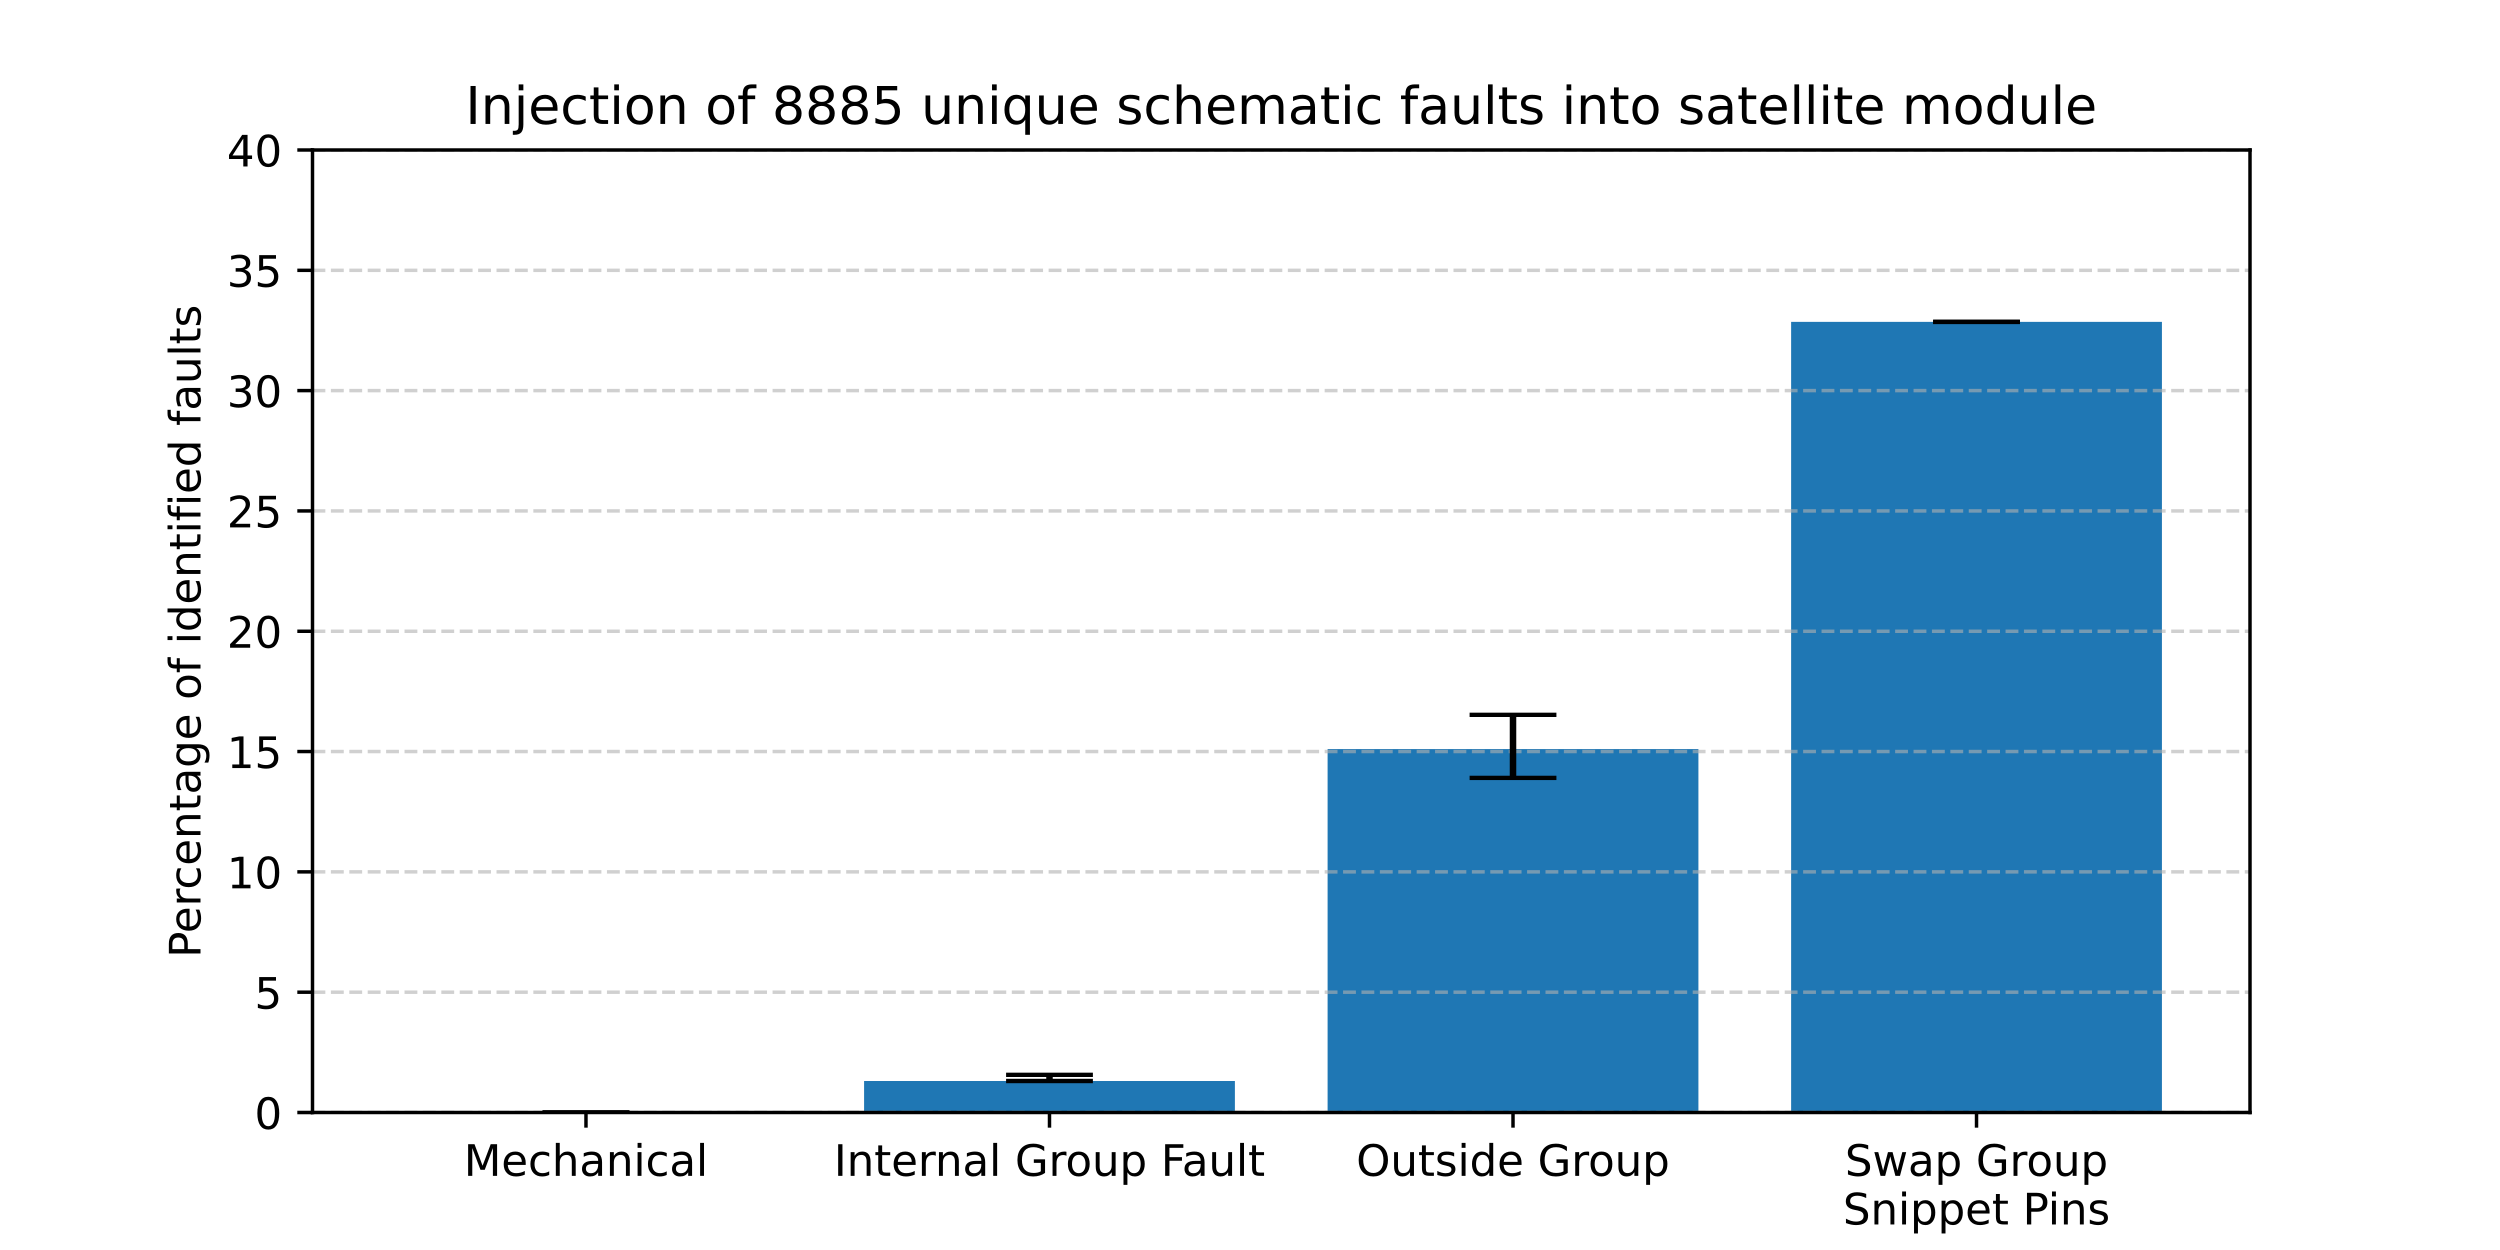
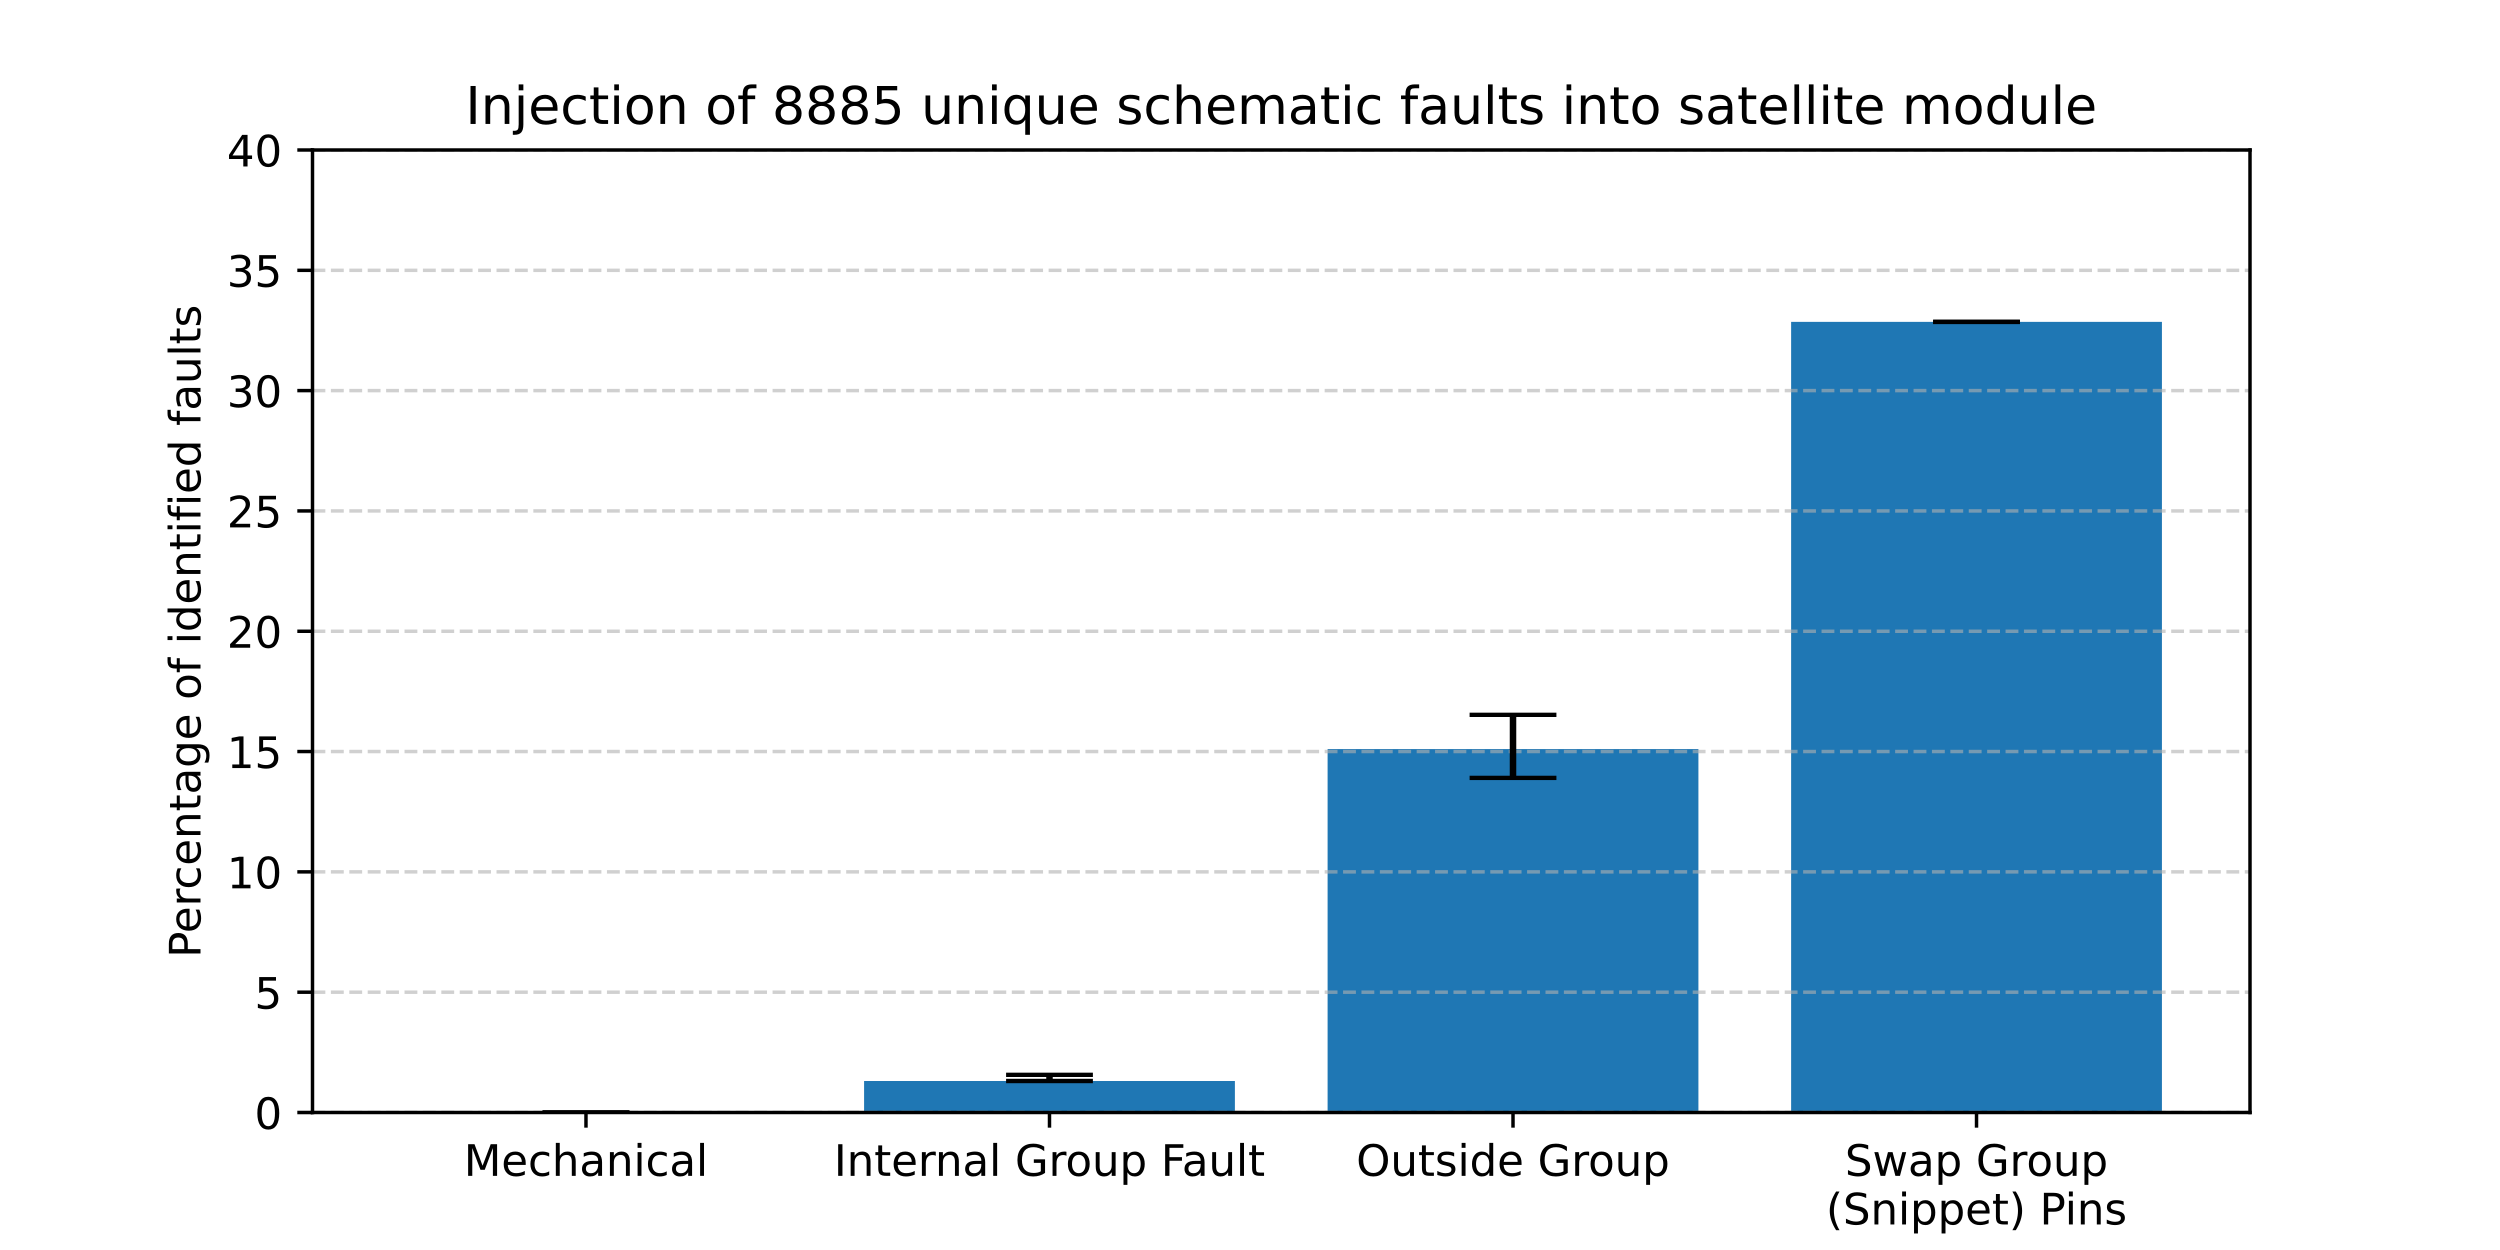
<svg xmlns="http://www.w3.org/2000/svg" xmlns:xlink="http://www.w3.org/1999/xlink" width="576pt" height="288pt" viewBox="0 0 576 288" version="1.1">
  <defs>
    <style type="text/css">*{stroke-linejoin: round; stroke-linecap: butt}</style>
  </defs>
  <g id="figure_1">
    <g id="patch_1">
      <path d="M 0 288  L 576 288  L 576 0  L 0 0  z " style="fill: #ffffff" />
    </g>
    <g id="axes_1">
      <g id="patch_2">
        <path d="M 72 256.32  L 518.4 256.32  L 518.4 34.56  L 72 34.56  z " style="fill: #ffffff" />
      </g>
      <g id="patch_3">
-         <path d="M 92.291 256.32  L 177.726 256.32  L 177.726 256.32  L 92.291 256.32  z " clip-path="url(#p963c04960e)" style="fill: #1f77b4" />
+         <path d="M 92.291 256.32  L 177.726 256.32  L 177.726 256.32  L 92.291 256.32  z " clip-path="url(#pda3f801839)" style="fill: #1f77b4" />
      </g>
      <g id="patch_4">
-         <path d="M 199.085 256.32  L 284.521 256.32  L 284.521 249.062  L 199.085 249.062  z " clip-path="url(#p963c04960e)" style="fill: #1f77b4" />
+         <path d="M 199.085 256.32  L 284.521 256.32  L 284.521 249.062  L 199.085 249.062  z " clip-path="url(#pda3f801839)" style="fill: #1f77b4" />
      </g>
      <g id="patch_5">
-         <path d="M 305.879 256.32  L 391.315 256.32  L 391.315 172.59  L 305.879 172.59  z " clip-path="url(#p963c04960e)" style="fill: #1f77b4" />
+         <path d="M 305.879 256.32  L 391.315 256.32  L 391.315 172.59  L 305.879 172.59  z " clip-path="url(#pda3f801839)" style="fill: #1f77b4" />
      </g>
      <g id="patch_6">
-         <path d="M 412.674 256.32  L 498.109 256.32  L 498.109 74.16  L 412.674 74.16  z " clip-path="url(#p963c04960e)" style="fill: #1f77b4" />
+         <path d="M 412.674 256.32  L 498.109 256.32  L 498.109 74.16  L 412.674 74.16  z " clip-path="url(#pda3f801839)" style="fill: #1f77b4" />
      </g>
      <g id="matplotlib.axis_1">
        <g id="xtick_1">
          <g id="line2d_1">
            <defs>
-               <path id="m13418c2fc3" d="M 0 0  L 0 3.5  " style="stroke: #000000; stroke-width: 0.8" />
+               <path id="mcf30d7f6d3" d="M 0 0  L 0 3.5  " style="stroke: #000000; stroke-width: 0.8" />
            </defs>
            <g>
-               <use xlink:href="#m13418c2fc3" x="135.009" y="256.32" style="stroke: #000000; stroke-width: 0.8" />
+               <use xlink:href="#mcf30d7f6d3" x="135.009" y="256.32" style="stroke: #000000; stroke-width: 0.8" />
            </g>
          </g>
          <g id="text_1">
            <g transform="translate(106.8758 270.9184) scale(0.1 -0.1)">
              <defs>
                <path id="DejaVuSans-4d" d="M 628 4666  L 1569 4666  L 2759 1491  L 3956 4666  L 4897 4666  L 4897 0  L 4281 0  L 4281 4097  L 3078 897  L 2444 897  L 1241 4097  L 1241 0  L 628 0  L 628 4666  z " transform="scale(0.015625)" />
                <path id="DejaVuSans-65" d="M 3597 1894  L 3597 1613  L 953 1613  Q 991 1019 1311 708  Q 1631 397 2203 397  Q 2534 397 2845 478  Q 3156 559 3463 722  L 3463 178  Q 3153 47 2828 -22  Q 2503 -91 2169 -91  Q 1331 -91 842 396  Q 353 884 353 1716  Q 353 2575 817 3079  Q 1281 3584 2069 3584  Q 2775 3584 3186 3129  Q 3597 2675 3597 1894  z M 3022 2063  Q 3016 2534 2758 2815  Q 2500 3097 2075 3097  Q 1594 3097 1305 2825  Q 1016 2553 972 2059  L 3022 2063  z " transform="scale(0.015625)" />
                <path id="DejaVuSans-63" d="M 3122 3366  L 3122 2828  Q 2878 2963 2633 3030  Q 2388 3097 2138 3097  Q 1578 3097 1268 2742  Q 959 2388 959 1747  Q 959 1106 1268 751  Q 1578 397 2138 397  Q 2388 397 2633 464  Q 2878 531 3122 666  L 3122 134  Q 2881 22 2623 -34  Q 2366 -91 2075 -91  Q 1284 -91 818 406  Q 353 903 353 1747  Q 353 2603 823 3093  Q 1294 3584 2113 3584  Q 2378 3584 2631 3529  Q 2884 3475 3122 3366  z " transform="scale(0.015625)" />
                <path id="DejaVuSans-68" d="M 3513 2113  L 3513 0  L 2938 0  L 2938 2094  Q 2938 2591 2744 2837  Q 2550 3084 2163 3084  Q 1697 3084 1428 2787  Q 1159 2491 1159 1978  L 1159 0  L 581 0  L 581 4863  L 1159 4863  L 1159 2956  Q 1366 3272 1645 3428  Q 1925 3584 2291 3584  Q 2894 3584 3203 3211  Q 3513 2838 3513 2113  z " transform="scale(0.015625)" />
                <path id="DejaVuSans-61" d="M 2194 1759  Q 1497 1759 1228 1600  Q 959 1441 959 1056  Q 959 750 1161 570  Q 1363 391 1709 391  Q 2188 391 2477 730  Q 2766 1069 2766 1631  L 2766 1759  L 2194 1759  z M 3341 1997  L 3341 0  L 2766 0  L 2766 531  Q 2569 213 2275 61  Q 1981 -91 1556 -91  Q 1019 -91 701 211  Q 384 513 384 1019  Q 384 1609 779 1909  Q 1175 2209 1959 2209  L 2766 2209  L 2766 2266  Q 2766 2663 2505 2880  Q 2244 3097 1772 3097  Q 1472 3097 1187 3025  Q 903 2953 641 2809  L 641 3341  Q 956 3463 1253 3523  Q 1550 3584 1831 3584  Q 2591 3584 2966 3190  Q 3341 2797 3341 1997  z " transform="scale(0.015625)" />
                <path id="DejaVuSans-6e" d="M 3513 2113  L 3513 0  L 2938 0  L 2938 2094  Q 2938 2591 2744 2837  Q 2550 3084 2163 3084  Q 1697 3084 1428 2787  Q 1159 2491 1159 1978  L 1159 0  L 581 0  L 581 3500  L 1159 3500  L 1159 2956  Q 1366 3272 1645 3428  Q 1925 3584 2291 3584  Q 2894 3584 3203 3211  Q 3513 2838 3513 2113  z " transform="scale(0.015625)" />
                <path id="DejaVuSans-69" d="M 603 3500  L 1178 3500  L 1178 0  L 603 0  L 603 3500  z M 603 4863  L 1178 4863  L 1178 4134  L 603 4134  L 603 4863  z " transform="scale(0.015625)" />
                <path id="DejaVuSans-6c" d="M 603 4863  L 1178 4863  L 1178 0  L 603 0  L 603 4863  z " transform="scale(0.015625)" />
              </defs>
              <use xlink:href="#DejaVuSans-4d" />
              <use xlink:href="#DejaVuSans-65" transform="translate(86.2793 0)" />
              <use xlink:href="#DejaVuSans-63" transform="translate(147.8027 0)" />
              <use xlink:href="#DejaVuSans-68" transform="translate(202.7832 0)" />
              <use xlink:href="#DejaVuSans-61" transform="translate(266.1621 0)" />
              <use xlink:href="#DejaVuSans-6e" transform="translate(327.4414 0)" />
              <use xlink:href="#DejaVuSans-69" transform="translate(390.8203 0)" />
              <use xlink:href="#DejaVuSans-63" transform="translate(418.6035 0)" />
              <use xlink:href="#DejaVuSans-61" transform="translate(473.584 0)" />
              <use xlink:href="#DejaVuSans-6c" transform="translate(534.8633 0)" />
            </g>
          </g>
        </g>
        <g id="xtick_2">
          <g id="line2d_2">
            <g>
-               <use xlink:href="#m13418c2fc3" x="241.803" y="256.32" style="stroke: #000000; stroke-width: 0.8" />
+               <use xlink:href="#mcf30d7f6d3" x="241.803" y="256.32" style="stroke: #000000; stroke-width: 0.8" />
            </g>
          </g>
          <g id="text_2">
            <g transform="translate(192.1333 270.9184) scale(0.1 -0.1)">
              <defs>
                <path id="DejaVuSans-49" d="M 628 4666  L 1259 4666  L 1259 0  L 628 0  L 628 4666  z " transform="scale(0.015625)" />
                <path id="DejaVuSans-74" d="M 1172 4494  L 1172 3500  L 2356 3500  L 2356 3053  L 1172 3053  L 1172 1153  Q 1172 725 1289 603  Q 1406 481 1766 481  L 2356 481  L 2356 0  L 1766 0  Q 1100 0 847 248  Q 594 497 594 1153  L 594 3053  L 172 3053  L 172 3500  L 594 3500  L 594 4494  L 1172 4494  z " transform="scale(0.015625)" />
                <path id="DejaVuSans-72" d="M 2631 2963  Q 2534 3019 2420 3045  Q 2306 3072 2169 3072  Q 1681 3072 1420 2755  Q 1159 2438 1159 1844  L 1159 0  L 581 0  L 581 3500  L 1159 3500  L 1159 2956  Q 1341 3275 1631 3429  Q 1922 3584 2338 3584  Q 2397 3584 2469 3576  Q 2541 3569 2628 3553  L 2631 2963  z " transform="scale(0.015625)" />
                <path id="DejaVuSans-20" transform="scale(0.015625)" />
                <path id="DejaVuSans-47" d="M 3809 666  L 3809 1919  L 2778 1919  L 2778 2438  L 4434 2438  L 4434 434  Q 4069 175 3628 42  Q 3188 -91 2688 -91  Q 1594 -91 976 548  Q 359 1188 359 2328  Q 359 3472 976 4111  Q 1594 4750 2688 4750  Q 3144 4750 3555 4637  Q 3966 4525 4313 4306  L 4313 3634  Q 3963 3931 3569 4081  Q 3175 4231 2741 4231  Q 1884 4231 1454 3753  Q 1025 3275 1025 2328  Q 1025 1384 1454 906  Q 1884 428 2741 428  Q 3075 428 3337 486  Q 3600 544 3809 666  z " transform="scale(0.015625)" />
                <path id="DejaVuSans-6f" d="M 1959 3097  Q 1497 3097 1228 2736  Q 959 2375 959 1747  Q 959 1119 1226 758  Q 1494 397 1959 397  Q 2419 397 2687 759  Q 2956 1122 2956 1747  Q 2956 2369 2687 2733  Q 2419 3097 1959 3097  z M 1959 3584  Q 2709 3584 3137 3096  Q 3566 2609 3566 1747  Q 3566 888 3137 398  Q 2709 -91 1959 -91  Q 1206 -91 779 398  Q 353 888 353 1747  Q 353 2609 779 3096  Q 1206 3584 1959 3584  z " transform="scale(0.015625)" />
                <path id="DejaVuSans-75" d="M 544 1381  L 544 3500  L 1119 3500  L 1119 1403  Q 1119 906 1312 657  Q 1506 409 1894 409  Q 2359 409 2629 706  Q 2900 1003 2900 1516  L 2900 3500  L 3475 3500  L 3475 0  L 2900 0  L 2900 538  Q 2691 219 2414 64  Q 2138 -91 1772 -91  Q 1169 -91 856 284  Q 544 659 544 1381  z M 1991 3584  L 1991 3584  z " transform="scale(0.015625)" />
                <path id="DejaVuSans-70" d="M 1159 525  L 1159 -1331  L 581 -1331  L 581 3500  L 1159 3500  L 1159 2969  Q 1341 3281 1617 3432  Q 1894 3584 2278 3584  Q 2916 3584 3314 3078  Q 3713 2572 3713 1747  Q 3713 922 3314 415  Q 2916 -91 2278 -91  Q 1894 -91 1617 61  Q 1341 213 1159 525  z M 3116 1747  Q 3116 2381 2855 2742  Q 2594 3103 2138 3103  Q 1681 3103 1420 2742  Q 1159 2381 1159 1747  Q 1159 1113 1420 752  Q 1681 391 2138 391  Q 2594 391 2855 752  Q 3116 1113 3116 1747  z " transform="scale(0.015625)" />
                <path id="DejaVuSans-46" d="M 628 4666  L 3309 4666  L 3309 4134  L 1259 4134  L 1259 2759  L 3109 2759  L 3109 2228  L 1259 2228  L 1259 0  L 628 0  L 628 4666  z " transform="scale(0.015625)" />
              </defs>
              <use xlink:href="#DejaVuSans-49" />
              <use xlink:href="#DejaVuSans-6e" transform="translate(29.49219 0)" />
              <use xlink:href="#DejaVuSans-74" transform="translate(92.87109 0)" />
              <use xlink:href="#DejaVuSans-65" transform="translate(132.0801 0)" />
              <use xlink:href="#DejaVuSans-72" transform="translate(193.6035 0)" />
              <use xlink:href="#DejaVuSans-6e" transform="translate(232.9668 0)" />
              <use xlink:href="#DejaVuSans-61" transform="translate(296.3457 0)" />
              <use xlink:href="#DejaVuSans-6c" transform="translate(357.625 0)" />
              <use xlink:href="#DejaVuSans-20" transform="translate(385.4082 0)" />
              <use xlink:href="#DejaVuSans-47" transform="translate(417.1953 0)" />
              <use xlink:href="#DejaVuSans-72" transform="translate(494.6855 0)" />
              <use xlink:href="#DejaVuSans-6f" transform="translate(533.5488 0)" />
              <use xlink:href="#DejaVuSans-75" transform="translate(594.7305 0)" />
              <use xlink:href="#DejaVuSans-70" transform="translate(658.1094 0)" />
              <use xlink:href="#DejaVuSans-20" transform="translate(721.5859 0)" />
              <use xlink:href="#DejaVuSans-46" transform="translate(753.373 0)" />
              <use xlink:href="#DejaVuSans-61" transform="translate(801.7676 0)" />
              <use xlink:href="#DejaVuSans-75" transform="translate(863.0469 0)" />
              <use xlink:href="#DejaVuSans-6c" transform="translate(926.4258 0)" />
              <use xlink:href="#DejaVuSans-74" transform="translate(954.209 0)" />
            </g>
          </g>
        </g>
        <g id="xtick_3">
          <g id="line2d_3">
            <g>
-               <use xlink:href="#m13418c2fc3" x="348.597" y="256.32" style="stroke: #000000; stroke-width: 0.8" />
+               <use xlink:href="#mcf30d7f6d3" x="348.597" y="256.32" style="stroke: #000000; stroke-width: 0.8" />
            </g>
          </g>
          <g id="text_3">
            <g transform="translate(312.4792 270.9184) scale(0.1 -0.1)">
              <defs>
                <path id="DejaVuSans-4f" d="M 2522 4238  Q 1834 4238 1429 3725  Q 1025 3213 1025 2328  Q 1025 1447 1429 934  Q 1834 422 2522 422  Q 3209 422 3611 934  Q 4013 1447 4013 2328  Q 4013 3213 3611 3725  Q 3209 4238 2522 4238  z M 2522 4750  Q 3503 4750 4090 4092  Q 4678 3434 4678 2328  Q 4678 1225 4090 567  Q 3503 -91 2522 -91  Q 1538 -91 948 565  Q 359 1222 359 2328  Q 359 3434 948 4092  Q 1538 4750 2522 4750  z " transform="scale(0.015625)" />
                <path id="DejaVuSans-73" d="M 2834 3397  L 2834 2853  Q 2591 2978 2328 3040  Q 2066 3103 1784 3103  Q 1356 3103 1142 2972  Q 928 2841 928 2578  Q 928 2378 1081 2264  Q 1234 2150 1697 2047  L 1894 2003  Q 2506 1872 2764 1633  Q 3022 1394 3022 966  Q 3022 478 2636 193  Q 2250 -91 1575 -91  Q 1294 -91 989 -36  Q 684 19 347 128  L 347 722  Q 666 556 975 473  Q 1284 391 1588 391  Q 1994 391 2212 530  Q 2431 669 2431 922  Q 2431 1156 2273 1281  Q 2116 1406 1581 1522  L 1381 1569  Q 847 1681 609 1914  Q 372 2147 372 2553  Q 372 3047 722 3315  Q 1072 3584 1716 3584  Q 2034 3584 2315 3537  Q 2597 3491 2834 3397  z " transform="scale(0.015625)" />
                <path id="DejaVuSans-64" d="M 2906 2969  L 2906 4863  L 3481 4863  L 3481 0  L 2906 0  L 2906 525  Q 2725 213 2448 61  Q 2172 -91 1784 -91  Q 1150 -91 751 415  Q 353 922 353 1747  Q 353 2572 751 3078  Q 1150 3584 1784 3584  Q 2172 3584 2448 3432  Q 2725 3281 2906 2969  z M 947 1747  Q 947 1113 1208 752  Q 1469 391 1925 391  Q 2381 391 2643 752  Q 2906 1113 2906 1747  Q 2906 2381 2643 2742  Q 2381 3103 1925 3103  Q 1469 3103 1208 2742  Q 947 2381 947 1747  z " transform="scale(0.015625)" />
              </defs>
              <use xlink:href="#DejaVuSans-4f" />
              <use xlink:href="#DejaVuSans-75" transform="translate(78.71094 0)" />
              <use xlink:href="#DejaVuSans-74" transform="translate(142.0898 0)" />
              <use xlink:href="#DejaVuSans-73" transform="translate(181.2988 0)" />
              <use xlink:href="#DejaVuSans-69" transform="translate(233.3984 0)" />
              <use xlink:href="#DejaVuSans-64" transform="translate(261.1816 0)" />
              <use xlink:href="#DejaVuSans-65" transform="translate(324.6582 0)" />
              <use xlink:href="#DejaVuSans-20" transform="translate(386.1816 0)" />
              <use xlink:href="#DejaVuSans-47" transform="translate(417.9688 0)" />
              <use xlink:href="#DejaVuSans-72" transform="translate(495.459 0)" />
              <use xlink:href="#DejaVuSans-6f" transform="translate(534.3223 0)" />
              <use xlink:href="#DejaVuSans-75" transform="translate(595.5039 0)" />
              <use xlink:href="#DejaVuSans-70" transform="translate(658.8828 0)" />
            </g>
          </g>
        </g>
        <g id="xtick_4">
          <g id="line2d_4">
            <g>
-               <use xlink:href="#m13418c2fc3" x="455.391" y="256.32" style="stroke: #000000; stroke-width: 0.8" />
+               <use xlink:href="#mcf30d7f6d3" x="455.391" y="256.32" style="stroke: #000000; stroke-width: 0.8" />
            </g>
          </g>
          <g id="text_4">
            <g transform="translate(425.0812 270.9184) scale(0.1 -0.1)">
              <defs>
                <path id="DejaVuSans-53" d="M 3425 4513  L 3425 3897  Q 3066 4069 2747 4153  Q 2428 4238 2131 4238  Q 1616 4238 1336 4038  Q 1056 3838 1056 3469  Q 1056 3159 1242 3001  Q 1428 2844 1947 2747  L 2328 2669  Q 3034 2534 3370 2195  Q 3706 1856 3706 1288  Q 3706 609 3251 259  Q 2797 -91 1919 -91  Q 1588 -91 1214 -16  Q 841 59 441 206  L 441 856  Q 825 641 1194 531  Q 1563 422 1919 422  Q 2459 422 2753 634  Q 3047 847 3047 1241  Q 3047 1584 2836 1778  Q 2625 1972 2144 2069  L 1759 2144  Q 1053 2284 737 2584  Q 422 2884 422 3419  Q 422 4038 858 4394  Q 1294 4750 2059 4750  Q 2388 4750 2728 4690  Q 3069 4631 3425 4513  z " transform="scale(0.015625)" />
                <path id="DejaVuSans-77" d="M 269 3500  L 844 3500  L 1563 769  L 2278 3500  L 2956 3500  L 3675 769  L 4391 3500  L 4966 3500  L 4050 0  L 3372 0  L 2619 2869  L 1863 0  L 1184 0  L 269 3500  z " transform="scale(0.015625)" />
              </defs>
              <use xlink:href="#DejaVuSans-53" />
              <use xlink:href="#DejaVuSans-77" transform="translate(63.47656 0)" />
              <use xlink:href="#DejaVuSans-61" transform="translate(145.2637 0)" />
              <use xlink:href="#DejaVuSans-70" transform="translate(206.543 0)" />
              <use xlink:href="#DejaVuSans-20" transform="translate(270.0195 0)" />
              <use xlink:href="#DejaVuSans-47" transform="translate(301.8066 0)" />
              <use xlink:href="#DejaVuSans-72" transform="translate(379.2969 0)" />
              <use xlink:href="#DejaVuSans-6f" transform="translate(418.1602 0)" />
              <use xlink:href="#DejaVuSans-75" transform="translate(479.3418 0)" />
              <use xlink:href="#DejaVuSans-70" transform="translate(542.7207 0)" />
            </g>
-             <g transform="translate(424.6203 282.1162) scale(0.1 -0.1)">
-               <defs>
+             <g transform="translate(420.7187 282.1162) scale(0.1 -0.1)">
+               <defs>
+                 <path id="DejaVuSans-28" d="M 1984 4856  Q 1566 4138 1362 3434  Q 1159 2731 1159 2009  Q 1159 1288 1364 580  Q 1569 -128 1984 -844  L 1484 -844  Q 1016 -109 783 600  Q 550 1309 550 2009  Q 550 2706 781 3412  Q 1013 4119 1484 4856  L 1984 4856  z " transform="scale(0.015625)" />
+                 <path id="DejaVuSans-29" d="M 513 4856  L 1013 4856  Q 1481 4119 1714 3412  Q 1947 2706 1947 2009  Q 1947 1309 1714 600  Q 1481 -109 1013 -844  L 513 -844  Q 928 -128 1133 580  Q 1338 1288 1338 2009  Q 1338 2731 1133 3434  Q 928 4138 513 4856  z " transform="scale(0.015625)" />
                <path id="DejaVuSans-50" d="M 1259 4147  L 1259 2394  L 2053 2394  Q 2494 2394 2734 2622  Q 2975 2850 2975 3272  Q 2975 3691 2734 3919  Q 2494 4147 2053 4147  L 1259 4147  z M 628 4666  L 2053 4666  Q 2838 4666 3239 4311  Q 3641 3956 3641 3272  Q 3641 2581 3239 2228  Q 2838 1875 2053 1875  L 1259 1875  L 1259 0  L 628 0  L 628 4666  z " transform="scale(0.015625)" />
              </defs>
-               <use xlink:href="#DejaVuSans-53" />
-               <use xlink:href="#DejaVuSans-6e" transform="translate(63.47656 0)" />
-               <use xlink:href="#DejaVuSans-69" transform="translate(126.8555 0)" />
-               <use xlink:href="#DejaVuSans-70" transform="translate(154.6387 0)" />
-               <use xlink:href="#DejaVuSans-70" transform="translate(218.1152 0)" />
-               <use xlink:href="#DejaVuSans-65" transform="translate(281.5918 0)" />
-               <use xlink:href="#DejaVuSans-74" transform="translate(343.1152 0)" />
-               <use xlink:href="#DejaVuSans-20" transform="translate(382.3242 0)" />
-               <use xlink:href="#DejaVuSans-50" transform="translate(414.1113 0)" />
-               <use xlink:href="#DejaVuSans-69" transform="translate(472.1641 0)" />
-               <use xlink:href="#DejaVuSans-6e" transform="translate(499.9473 0)" />
-               <use xlink:href="#DejaVuSans-73" transform="translate(563.3262 0)" />
+               <use xlink:href="#DejaVuSans-28" />
+               <use xlink:href="#DejaVuSans-53" transform="translate(39.01367 0)" />
+               <use xlink:href="#DejaVuSans-6e" transform="translate(102.4902 0)" />
+               <use xlink:href="#DejaVuSans-69" transform="translate(165.8691 0)" />
+               <use xlink:href="#DejaVuSans-70" transform="translate(193.6523 0)" />
+               <use xlink:href="#DejaVuSans-70" transform="translate(257.1289 0)" />
+               <use xlink:href="#DejaVuSans-65" transform="translate(320.6055 0)" />
+               <use xlink:href="#DejaVuSans-74" transform="translate(382.1289 0)" />
+               <use xlink:href="#DejaVuSans-29" transform="translate(421.3379 0)" />
+               <use xlink:href="#DejaVuSans-20" transform="translate(460.3516 0)" />
+               <use xlink:href="#DejaVuSans-50" transform="translate(492.1387 0)" />
+               <use xlink:href="#DejaVuSans-69" transform="translate(550.1914 0)" />
+               <use xlink:href="#DejaVuSans-6e" transform="translate(577.9746 0)" />
+               <use xlink:href="#DejaVuSans-73" transform="translate(641.3535 0)" />
            </g>
          </g>
        </g>
      </g>
      <g id="matplotlib.axis_2">
        <g id="ytick_1">
          <g id="line2d_5">
-             <path d="M 72 256.32  L 518.4 256.32  " clip-path="url(#p963c04960e)" style="fill: none; stroke-dasharray: 2.96,1.28; stroke-dashoffset: 0; stroke: #b0b0b0; stroke-opacity: 0.6; stroke-width: 0.8" />
+             <path d="M 72 256.32  L 518.4 256.32  " clip-path="url(#pda3f801839)" style="fill: none; stroke-dasharray: 2.96,1.28; stroke-dashoffset: 0; stroke: #b0b0b0; stroke-opacity: 0.6; stroke-width: 0.8" />
          </g>
          <g id="line2d_6">
            <defs>
-               <path id="mbb1effbe81" d="M 0 0  L -3.5 0  " style="stroke: #000000; stroke-width: 0.8" />
+               <path id="mf900e43511" d="M 0 0  L -3.5 0  " style="stroke: #000000; stroke-width: 0.8" />
            </defs>
            <g>
-               <use xlink:href="#mbb1effbe81" x="72" y="256.32" style="stroke: #000000; stroke-width: 0.8" />
+               <use xlink:href="#mf900e43511" x="72" y="256.32" style="stroke: #000000; stroke-width: 0.8" />
            </g>
          </g>
          <g id="text_5">
            <g transform="translate(58.6375 260.1192) scale(0.1 -0.1)">
              <defs>
                <path id="DejaVuSans-30" d="M 2034 4250  Q 1547 4250 1301 3770  Q 1056 3291 1056 2328  Q 1056 1369 1301 889  Q 1547 409 2034 409  Q 2525 409 2770 889  Q 3016 1369 3016 2328  Q 3016 3291 2770 3770  Q 2525 4250 2034 4250  z M 2034 4750  Q 2819 4750 3233 4129  Q 3647 3509 3647 2328  Q 3647 1150 3233 529  Q 2819 -91 2034 -91  Q 1250 -91 836 529  Q 422 1150 422 2328  Q 422 3509 836 4129  Q 1250 4750 2034 4750  z " transform="scale(0.015625)" />
              </defs>
              <use xlink:href="#DejaVuSans-30" />
            </g>
          </g>
        </g>
        <g id="ytick_2">
          <g id="line2d_7">
-             <path d="M 72 228.6  L 518.4 228.6  " clip-path="url(#p963c04960e)" style="fill: none; stroke-dasharray: 2.96,1.28; stroke-dashoffset: 0; stroke: #b0b0b0; stroke-opacity: 0.6; stroke-width: 0.8" />
+             <path d="M 72 228.6  L 518.4 228.6  " clip-path="url(#pda3f801839)" style="fill: none; stroke-dasharray: 2.96,1.28; stroke-dashoffset: 0; stroke: #b0b0b0; stroke-opacity: 0.6; stroke-width: 0.8" />
          </g>
          <g id="line2d_8">
            <g>
-               <use xlink:href="#mbb1effbe81" x="72" y="228.6" style="stroke: #000000; stroke-width: 0.8" />
+               <use xlink:href="#mf900e43511" x="72" y="228.6" style="stroke: #000000; stroke-width: 0.8" />
            </g>
          </g>
          <g id="text_6">
            <g transform="translate(58.6375 232.3992) scale(0.1 -0.1)">
              <defs>
                <path id="DejaVuSans-35" d="M 691 4666  L 3169 4666  L 3169 4134  L 1269 4134  L 1269 2991  Q 1406 3038 1543 3061  Q 1681 3084 1819 3084  Q 2600 3084 3056 2656  Q 3513 2228 3513 1497  Q 3513 744 3044 326  Q 2575 -91 1722 -91  Q 1428 -91 1123 -41  Q 819 9 494 109  L 494 744  Q 775 591 1075 516  Q 1375 441 1709 441  Q 2250 441 2565 725  Q 2881 1009 2881 1497  Q 2881 1984 2565 2268  Q 2250 2553 1709 2553  Q 1456 2553 1204 2497  Q 953 2441 691 2322  L 691 4666  z " transform="scale(0.015625)" />
              </defs>
              <use xlink:href="#DejaVuSans-35" />
            </g>
          </g>
        </g>
        <g id="ytick_3">
          <g id="line2d_9">
-             <path d="M 72 200.88  L 518.4 200.88  " clip-path="url(#p963c04960e)" style="fill: none; stroke-dasharray: 2.96,1.28; stroke-dashoffset: 0; stroke: #b0b0b0; stroke-opacity: 0.6; stroke-width: 0.8" />
+             <path d="M 72 200.88  L 518.4 200.88  " clip-path="url(#pda3f801839)" style="fill: none; stroke-dasharray: 2.96,1.28; stroke-dashoffset: 0; stroke: #b0b0b0; stroke-opacity: 0.6; stroke-width: 0.8" />
          </g>
          <g id="line2d_10">
            <g>
-               <use xlink:href="#mbb1effbe81" x="72" y="200.88" style="stroke: #000000; stroke-width: 0.8" />
+               <use xlink:href="#mf900e43511" x="72" y="200.88" style="stroke: #000000; stroke-width: 0.8" />
            </g>
          </g>
          <g id="text_7">
            <g transform="translate(52.275 204.6792) scale(0.1 -0.1)">
              <defs>
                <path id="DejaVuSans-31" d="M 794 531  L 1825 531  L 1825 4091  L 703 3866  L 703 4441  L 1819 4666  L 2450 4666  L 2450 531  L 3481 531  L 3481 0  L 794 0  L 794 531  z " transform="scale(0.015625)" />
              </defs>
              <use xlink:href="#DejaVuSans-31" />
              <use xlink:href="#DejaVuSans-30" transform="translate(63.62305 0)" />
            </g>
          </g>
        </g>
        <g id="ytick_4">
          <g id="line2d_11">
-             <path d="M 72 173.16  L 518.4 173.16  " clip-path="url(#p963c04960e)" style="fill: none; stroke-dasharray: 2.96,1.28; stroke-dashoffset: 0; stroke: #b0b0b0; stroke-opacity: 0.6; stroke-width: 0.8" />
+             <path d="M 72 173.16  L 518.4 173.16  " clip-path="url(#pda3f801839)" style="fill: none; stroke-dasharray: 2.96,1.28; stroke-dashoffset: 0; stroke: #b0b0b0; stroke-opacity: 0.6; stroke-width: 0.8" />
          </g>
          <g id="line2d_12">
            <g>
-               <use xlink:href="#mbb1effbe81" x="72" y="173.16" style="stroke: #000000; stroke-width: 0.8" />
+               <use xlink:href="#mf900e43511" x="72" y="173.16" style="stroke: #000000; stroke-width: 0.8" />
            </g>
          </g>
          <g id="text_8">
            <g transform="translate(52.275 176.9592) scale(0.1 -0.1)">
              <use xlink:href="#DejaVuSans-31" />
              <use xlink:href="#DejaVuSans-35" transform="translate(63.62305 0)" />
            </g>
          </g>
        </g>
        <g id="ytick_5">
          <g id="line2d_13">
-             <path d="M 72 145.44  L 518.4 145.44  " clip-path="url(#p963c04960e)" style="fill: none; stroke-dasharray: 2.96,1.28; stroke-dashoffset: 0; stroke: #b0b0b0; stroke-opacity: 0.6; stroke-width: 0.8" />
+             <path d="M 72 145.44  L 518.4 145.44  " clip-path="url(#pda3f801839)" style="fill: none; stroke-dasharray: 2.96,1.28; stroke-dashoffset: 0; stroke: #b0b0b0; stroke-opacity: 0.6; stroke-width: 0.8" />
          </g>
          <g id="line2d_14">
            <g>
-               <use xlink:href="#mbb1effbe81" x="72" y="145.44" style="stroke: #000000; stroke-width: 0.8" />
+               <use xlink:href="#mf900e43511" x="72" y="145.44" style="stroke: #000000; stroke-width: 0.8" />
            </g>
          </g>
          <g id="text_9">
            <g transform="translate(52.275 149.2392) scale(0.1 -0.1)">
              <defs>
                <path id="DejaVuSans-32" d="M 1228 531  L 3431 531  L 3431 0  L 469 0  L 469 531  Q 828 903 1448 1529  Q 2069 2156 2228 2338  Q 2531 2678 2651 2914  Q 2772 3150 2772 3378  Q 2772 3750 2511 3984  Q 2250 4219 1831 4219  Q 1534 4219 1204 4116  Q 875 4013 500 3803  L 500 4441  Q 881 4594 1212 4672  Q 1544 4750 1819 4750  Q 2544 4750 2975 4387  Q 3406 4025 3406 3419  Q 3406 3131 3298 2873  Q 3191 2616 2906 2266  Q 2828 2175 2409 1742  Q 1991 1309 1228 531  z " transform="scale(0.015625)" />
              </defs>
              <use xlink:href="#DejaVuSans-32" />
              <use xlink:href="#DejaVuSans-30" transform="translate(63.62305 0)" />
            </g>
          </g>
        </g>
        <g id="ytick_6">
          <g id="line2d_15">
-             <path d="M 72 117.72  L 518.4 117.72  " clip-path="url(#p963c04960e)" style="fill: none; stroke-dasharray: 2.96,1.28; stroke-dashoffset: 0; stroke: #b0b0b0; stroke-opacity: 0.6; stroke-width: 0.8" />
+             <path d="M 72 117.72  L 518.4 117.72  " clip-path="url(#pda3f801839)" style="fill: none; stroke-dasharray: 2.96,1.28; stroke-dashoffset: 0; stroke: #b0b0b0; stroke-opacity: 0.6; stroke-width: 0.8" />
          </g>
          <g id="line2d_16">
            <g>
-               <use xlink:href="#mbb1effbe81" x="72" y="117.72" style="stroke: #000000; stroke-width: 0.8" />
+               <use xlink:href="#mf900e43511" x="72" y="117.72" style="stroke: #000000; stroke-width: 0.8" />
            </g>
          </g>
          <g id="text_10">
            <g transform="translate(52.275 121.5192) scale(0.1 -0.1)">
              <use xlink:href="#DejaVuSans-32" />
              <use xlink:href="#DejaVuSans-35" transform="translate(63.62305 0)" />
            </g>
          </g>
        </g>
        <g id="ytick_7">
          <g id="line2d_17">
-             <path d="M 72 90  L 518.4 90  " clip-path="url(#p963c04960e)" style="fill: none; stroke-dasharray: 2.96,1.28; stroke-dashoffset: 0; stroke: #b0b0b0; stroke-opacity: 0.6; stroke-width: 0.8" />
+             <path d="M 72 90  L 518.4 90  " clip-path="url(#pda3f801839)" style="fill: none; stroke-dasharray: 2.96,1.28; stroke-dashoffset: 0; stroke: #b0b0b0; stroke-opacity: 0.6; stroke-width: 0.8" />
          </g>
          <g id="line2d_18">
            <g>
-               <use xlink:href="#mbb1effbe81" x="72" y="90" style="stroke: #000000; stroke-width: 0.8" />
+               <use xlink:href="#mf900e43511" x="72" y="90" style="stroke: #000000; stroke-width: 0.8" />
            </g>
          </g>
          <g id="text_11">
            <g transform="translate(52.275 93.79922) scale(0.1 -0.1)">
              <defs>
                <path id="DejaVuSans-33" d="M 2597 2516  Q 3050 2419 3304 2112  Q 3559 1806 3559 1356  Q 3559 666 3084 287  Q 2609 -91 1734 -91  Q 1441 -91 1130 -33  Q 819 25 488 141  L 488 750  Q 750 597 1062 519  Q 1375 441 1716 441  Q 2309 441 2620 675  Q 2931 909 2931 1356  Q 2931 1769 2642 2001  Q 2353 2234 1838 2234  L 1294 2234  L 1294 2753  L 1863 2753  Q 2328 2753 2575 2939  Q 2822 3125 2822 3475  Q 2822 3834 2567 4026  Q 2313 4219 1838 4219  Q 1578 4219 1281 4162  Q 984 4106 628 3988  L 628 4550  Q 988 4650 1302 4700  Q 1616 4750 1894 4750  Q 2613 4750 3031 4423  Q 3450 4097 3450 3541  Q 3450 3153 3228 2886  Q 3006 2619 2597 2516  z " transform="scale(0.015625)" />
              </defs>
              <use xlink:href="#DejaVuSans-33" />
              <use xlink:href="#DejaVuSans-30" transform="translate(63.62305 0)" />
            </g>
          </g>
        </g>
        <g id="ytick_8">
          <g id="line2d_19">
-             <path d="M 72 62.28  L 518.4 62.28  " clip-path="url(#p963c04960e)" style="fill: none; stroke-dasharray: 2.96,1.28; stroke-dashoffset: 0; stroke: #b0b0b0; stroke-opacity: 0.6; stroke-width: 0.8" />
+             <path d="M 72 62.28  L 518.4 62.28  " clip-path="url(#pda3f801839)" style="fill: none; stroke-dasharray: 2.96,1.28; stroke-dashoffset: 0; stroke: #b0b0b0; stroke-opacity: 0.6; stroke-width: 0.8" />
          </g>
          <g id="line2d_20">
            <g>
-               <use xlink:href="#mbb1effbe81" x="72" y="62.28" style="stroke: #000000; stroke-width: 0.8" />
+               <use xlink:href="#mf900e43511" x="72" y="62.28" style="stroke: #000000; stroke-width: 0.8" />
            </g>
          </g>
          <g id="text_12">
            <g transform="translate(52.275 66.07922) scale(0.1 -0.1)">
              <use xlink:href="#DejaVuSans-33" />
              <use xlink:href="#DejaVuSans-35" transform="translate(63.62305 0)" />
            </g>
          </g>
        </g>
        <g id="ytick_9">
          <g id="line2d_21">
-             <path d="M 72 34.56  L 518.4 34.56  " clip-path="url(#p963c04960e)" style="fill: none; stroke-dasharray: 2.96,1.28; stroke-dashoffset: 0; stroke: #b0b0b0; stroke-opacity: 0.6; stroke-width: 0.8" />
+             <path d="M 72 34.56  L 518.4 34.56  " clip-path="url(#pda3f801839)" style="fill: none; stroke-dasharray: 2.96,1.28; stroke-dashoffset: 0; stroke: #b0b0b0; stroke-opacity: 0.6; stroke-width: 0.8" />
          </g>
          <g id="line2d_22">
            <g>
-               <use xlink:href="#mbb1effbe81" x="72" y="34.56" style="stroke: #000000; stroke-width: 0.8" />
+               <use xlink:href="#mf900e43511" x="72" y="34.56" style="stroke: #000000; stroke-width: 0.8" />
            </g>
          </g>
          <g id="text_13">
            <g transform="translate(52.275 38.35922) scale(0.1 -0.1)">
              <defs>
                <path id="DejaVuSans-34" d="M 2419 4116  L 825 1625  L 2419 1625  L 2419 4116  z M 2253 4666  L 3047 4666  L 3047 1625  L 3713 1625  L 3713 1100  L 3047 1100  L 3047 0  L 2419 0  L 2419 1100  L 313 1100  L 313 1709  L 2253 4666  z " transform="scale(0.015625)" />
              </defs>
              <use xlink:href="#DejaVuSans-34" />
              <use xlink:href="#DejaVuSans-30" transform="translate(63.62305 0)" />
            </g>
          </g>
        </g>
        <g id="text_14">
          <g transform="translate(46.19531 220.6541) rotate(-90) scale(0.1 -0.1)">
            <defs>
              <path id="DejaVuSans-67" d="M 2906 1791  Q 2906 2416 2648 2759  Q 2391 3103 1925 3103  Q 1463 3103 1205 2759  Q 947 2416 947 1791  Q 947 1169 1205 825  Q 1463 481 1925 481  Q 2391 481 2648 825  Q 2906 1169 2906 1791  z M 3481 434  Q 3481 -459 3084 -895  Q 2688 -1331 1869 -1331  Q 1566 -1331 1297 -1286  Q 1028 -1241 775 -1147  L 775 -588  Q 1028 -725 1275 -790  Q 1522 -856 1778 -856  Q 2344 -856 2625 -561  Q 2906 -266 2906 331  L 2906 616  Q 2728 306 2450 153  Q 2172 0 1784 0  Q 1141 0 747 490  Q 353 981 353 1791  Q 353 2603 747 3093  Q 1141 3584 1784 3584  Q 2172 3584 2450 3431  Q 2728 3278 2906 2969  L 2906 3500  L 3481 3500  L 3481 434  z " transform="scale(0.015625)" />
              <path id="DejaVuSans-66" d="M 2375 4863  L 2375 4384  L 1825 4384  Q 1516 4384 1395 4259  Q 1275 4134 1275 3809  L 1275 3500  L 2222 3500  L 2222 3053  L 1275 3053  L 1275 0  L 697 0  L 697 3053  L 147 3053  L 147 3500  L 697 3500  L 697 3744  Q 697 4328 969 4595  Q 1241 4863 1831 4863  L 2375 4863  z " transform="scale(0.015625)" />
            </defs>
            <use xlink:href="#DejaVuSans-50" />
            <use xlink:href="#DejaVuSans-65" transform="translate(56.67773 0)" />
            <use xlink:href="#DejaVuSans-72" transform="translate(118.2012 0)" />
            <use xlink:href="#DejaVuSans-63" transform="translate(157.0645 0)" />
            <use xlink:href="#DejaVuSans-65" transform="translate(212.0449 0)" />
            <use xlink:href="#DejaVuSans-6e" transform="translate(273.5684 0)" />
            <use xlink:href="#DejaVuSans-74" transform="translate(336.9473 0)" />
            <use xlink:href="#DejaVuSans-61" transform="translate(376.1562 0)" />
            <use xlink:href="#DejaVuSans-67" transform="translate(437.4355 0)" />
            <use xlink:href="#DejaVuSans-65" transform="translate(500.9121 0)" />
            <use xlink:href="#DejaVuSans-20" transform="translate(562.4355 0)" />
            <use xlink:href="#DejaVuSans-6f" transform="translate(594.2227 0)" />
            <use xlink:href="#DejaVuSans-66" transform="translate(655.4043 0)" />
            <use xlink:href="#DejaVuSans-20" transform="translate(690.6094 0)" />
            <use xlink:href="#DejaVuSans-69" transform="translate(722.3965 0)" />
            <use xlink:href="#DejaVuSans-64" transform="translate(750.1797 0)" />
            <use xlink:href="#DejaVuSans-65" transform="translate(813.6562 0)" />
            <use xlink:href="#DejaVuSans-6e" transform="translate(875.1797 0)" />
            <use xlink:href="#DejaVuSans-74" transform="translate(938.5586 0)" />
            <use xlink:href="#DejaVuSans-69" transform="translate(977.7676 0)" />
            <use xlink:href="#DejaVuSans-66" transform="translate(1005.551 0)" />
            <use xlink:href="#DejaVuSans-69" transform="translate(1040.756 0)" />
            <use xlink:href="#DejaVuSans-65" transform="translate(1068.539 0)" />
            <use xlink:href="#DejaVuSans-64" transform="translate(1130.062 0)" />
            <use xlink:href="#DejaVuSans-20" transform="translate(1193.539 0)" />
            <use xlink:href="#DejaVuSans-66" transform="translate(1225.326 0)" />
            <use xlink:href="#DejaVuSans-61" transform="translate(1260.531 0)" />
            <use xlink:href="#DejaVuSans-75" transform="translate(1321.811 0)" />
            <use xlink:href="#DejaVuSans-6c" transform="translate(1385.189 0)" />
            <use xlink:href="#DejaVuSans-74" transform="translate(1412.973 0)" />
            <use xlink:href="#DejaVuSans-73" transform="translate(1452.182 0)" />
          </g>
        </g>
      </g>
      <g id="LineCollection_1">
-         <path d="M 135.009 256.32  L 135.009 256.32  " clip-path="url(#p963c04960e)" style="fill: none; stroke: #000000; stroke-width: 1.5" />
-         <path d="M 241.803 249.062  L 241.803 247.644  " clip-path="url(#p963c04960e)" style="fill: none; stroke: #000000; stroke-width: 1.5" />
-         <path d="M 348.597 179.228  L 348.597 164.7  " clip-path="url(#p963c04960e)" style="fill: none; stroke: #000000; stroke-width: 1.5" />
-         <path d="M 455.391 74.16  L 455.391 74.16  " clip-path="url(#p963c04960e)" style="fill: none; stroke: #000000; stroke-width: 1.5" />
+         <path d="M 135.009 256.32  L 135.009 256.32  " clip-path="url(#pda3f801839)" style="fill: none; stroke: #000000; stroke-width: 1.5" />
+         <path d="M 241.803 249.062  L 241.803 247.644  " clip-path="url(#pda3f801839)" style="fill: none; stroke: #000000; stroke-width: 1.5" />
+         <path d="M 348.597 179.228  L 348.597 164.7  " clip-path="url(#pda3f801839)" style="fill: none; stroke: #000000; stroke-width: 1.5" />
+         <path d="M 455.391 74.16  L 455.391 74.16  " clip-path="url(#pda3f801839)" style="fill: none; stroke: #000000; stroke-width: 1.5" />
      </g>
      <g id="line2d_23">
        <defs>
-           <path id="mee89c183b3" d="M 10 0  L -10 -0  " style="stroke: #000000" />
+           <path id="mca75ee172c" d="M 10 0  L -10 -0  " style="stroke: #000000" />
        </defs>
-         <g clip-path="url(#p963c04960e)">
-           <use xlink:href="#mee89c183b3" x="135.009" y="256.32" style="stroke: #000000" />
-           <use xlink:href="#mee89c183b3" x="241.803" y="249.062" style="stroke: #000000" />
-           <use xlink:href="#mee89c183b3" x="348.597" y="179.228" style="stroke: #000000" />
-           <use xlink:href="#mee89c183b3" x="455.391" y="74.16" style="stroke: #000000" />
+         <g clip-path="url(#pda3f801839)">
+           <use xlink:href="#mca75ee172c" x="135.009" y="256.32" style="stroke: #000000" />
+           <use xlink:href="#mca75ee172c" x="241.803" y="249.062" style="stroke: #000000" />
+           <use xlink:href="#mca75ee172c" x="348.597" y="179.228" style="stroke: #000000" />
+           <use xlink:href="#mca75ee172c" x="455.391" y="74.16" style="stroke: #000000" />
        </g>
      </g>
      <g id="line2d_24">
-         <g clip-path="url(#p963c04960e)">
-           <use xlink:href="#mee89c183b3" x="135.009" y="256.32" style="stroke: #000000" />
-           <use xlink:href="#mee89c183b3" x="241.803" y="247.644" style="stroke: #000000" />
-           <use xlink:href="#mee89c183b3" x="348.597" y="164.7" style="stroke: #000000" />
-           <use xlink:href="#mee89c183b3" x="455.391" y="74.16" style="stroke: #000000" />
+         <g clip-path="url(#pda3f801839)">
+           <use xlink:href="#mca75ee172c" x="135.009" y="256.32" style="stroke: #000000" />
+           <use xlink:href="#mca75ee172c" x="241.803" y="247.644" style="stroke: #000000" />
+           <use xlink:href="#mca75ee172c" x="348.597" y="164.7" style="stroke: #000000" />
+           <use xlink:href="#mca75ee172c" x="455.391" y="74.16" style="stroke: #000000" />
        </g>
      </g>
      <g id="patch_7">
        <path d="M 72 256.32  L 72 34.56  " style="fill: none; stroke: #000000; stroke-width: 0.8; stroke-linejoin: miter; stroke-linecap: square" />
      </g>
      <g id="patch_8">
        <path d="M 518.4 256.32  L 518.4 34.56  " style="fill: none; stroke: #000000; stroke-width: 0.8; stroke-linejoin: miter; stroke-linecap: square" />
      </g>
      <g id="patch_9">
        <path d="M 72 256.32  L 518.4 256.32  " style="fill: none; stroke: #000000; stroke-width: 0.8; stroke-linejoin: miter; stroke-linecap: square" />
      </g>
      <g id="patch_10">
        <path d="M 72 34.56  L 518.4 34.56  " style="fill: none; stroke: #000000; stroke-width: 0.8; stroke-linejoin: miter; stroke-linecap: square" />
      </g>
      <g id="text_15">
        <g transform="translate(107.2284 28.56) scale(0.12 -0.12)">
          <defs>
            <path id="DejaVuSans-6a" d="M 603 3500  L 1178 3500  L 1178 -63  Q 1178 -731 923 -1031  Q 669 -1331 103 -1331  L -116 -1331  L -116 -844  L 38 -844  Q 366 -844 484 -692  Q 603 -541 603 -63  L 603 3500  z M 603 4863  L 1178 4863  L 1178 4134  L 603 4134  L 603 4863  z " transform="scale(0.015625)" />
            <path id="DejaVuSans-38" d="M 2034 2216  Q 1584 2216 1326 1975  Q 1069 1734 1069 1313  Q 1069 891 1326 650  Q 1584 409 2034 409  Q 2484 409 2743 651  Q 3003 894 3003 1313  Q 3003 1734 2745 1975  Q 2488 2216 2034 2216  z M 1403 2484  Q 997 2584 770 2862  Q 544 3141 544 3541  Q 544 4100 942 4425  Q 1341 4750 2034 4750  Q 2731 4750 3128 4425  Q 3525 4100 3525 3541  Q 3525 3141 3298 2862  Q 3072 2584 2669 2484  Q 3125 2378 3379 2068  Q 3634 1759 3634 1313  Q 3634 634 3220 271  Q 2806 -91 2034 -91  Q 1263 -91 848 271  Q 434 634 434 1313  Q 434 1759 690 2068  Q 947 2378 1403 2484  z M 1172 3481  Q 1172 3119 1398 2916  Q 1625 2713 2034 2713  Q 2441 2713 2670 2916  Q 2900 3119 2900 3481  Q 2900 3844 2670 4047  Q 2441 4250 2034 4250  Q 1625 4250 1398 4047  Q 1172 3844 1172 3481  z " transform="scale(0.015625)" />
            <path id="DejaVuSans-71" d="M 947 1747  Q 947 1113 1208 752  Q 1469 391 1925 391  Q 2381 391 2643 752  Q 2906 1113 2906 1747  Q 2906 2381 2643 2742  Q 2381 3103 1925 3103  Q 1469 3103 1208 2742  Q 947 2381 947 1747  z M 2906 525  Q 2725 213 2448 61  Q 2172 -91 1784 -91  Q 1150 -91 751 415  Q 353 922 353 1747  Q 353 2572 751 3078  Q 1150 3584 1784 3584  Q 2172 3584 2448 3432  Q 2725 3281 2906 2969  L 2906 3500  L 3481 3500  L 3481 -1331  L 2906 -1331  L 2906 525  z " transform="scale(0.015625)" />
            <path id="DejaVuSans-6d" d="M 3328 2828  Q 3544 3216 3844 3400  Q 4144 3584 4550 3584  Q 5097 3584 5394 3201  Q 5691 2819 5691 2113  L 5691 0  L 5113 0  L 5113 2094  Q 5113 2597 4934 2840  Q 4756 3084 4391 3084  Q 3944 3084 3684 2787  Q 3425 2491 3425 1978  L 3425 0  L 2847 0  L 2847 2094  Q 2847 2600 2669 2842  Q 2491 3084 2119 3084  Q 1678 3084 1418 2786  Q 1159 2488 1159 1978  L 1159 0  L 581 0  L 581 3500  L 1159 3500  L 1159 2956  Q 1356 3278 1631 3431  Q 1906 3584 2284 3584  Q 2666 3584 2933 3390  Q 3200 3197 3328 2828  z " transform="scale(0.015625)" />
          </defs>
          <use xlink:href="#DejaVuSans-49" />
          <use xlink:href="#DejaVuSans-6e" transform="translate(29.49219 0)" />
          <use xlink:href="#DejaVuSans-6a" transform="translate(92.87109 0)" />
          <use xlink:href="#DejaVuSans-65" transform="translate(120.6543 0)" />
          <use xlink:href="#DejaVuSans-63" transform="translate(182.1777 0)" />
          <use xlink:href="#DejaVuSans-74" transform="translate(237.1582 0)" />
          <use xlink:href="#DejaVuSans-69" transform="translate(276.3672 0)" />
          <use xlink:href="#DejaVuSans-6f" transform="translate(304.1504 0)" />
          <use xlink:href="#DejaVuSans-6e" transform="translate(365.332 0)" />
          <use xlink:href="#DejaVuSans-20" transform="translate(428.7109 0)" />
          <use xlink:href="#DejaVuSans-6f" transform="translate(460.498 0)" />
          <use xlink:href="#DejaVuSans-66" transform="translate(521.6797 0)" />
          <use xlink:href="#DejaVuSans-20" transform="translate(556.8848 0)" />
          <use xlink:href="#DejaVuSans-38" transform="translate(588.6719 0)" />
          <use xlink:href="#DejaVuSans-38" transform="translate(652.2949 0)" />
          <use xlink:href="#DejaVuSans-38" transform="translate(715.918 0)" />
          <use xlink:href="#DejaVuSans-35" transform="translate(779.541 0)" />
          <use xlink:href="#DejaVuSans-20" transform="translate(843.1641 0)" />
          <use xlink:href="#DejaVuSans-75" transform="translate(874.9512 0)" />
          <use xlink:href="#DejaVuSans-6e" transform="translate(938.3301 0)" />
          <use xlink:href="#DejaVuSans-69" transform="translate(1001.709 0)" />
          <use xlink:href="#DejaVuSans-71" transform="translate(1029.492 0)" />
          <use xlink:href="#DejaVuSans-75" transform="translate(1092.969 0)" />
          <use xlink:href="#DejaVuSans-65" transform="translate(1156.348 0)" />
          <use xlink:href="#DejaVuSans-20" transform="translate(1217.871 0)" />
          <use xlink:href="#DejaVuSans-73" transform="translate(1249.658 0)" />
          <use xlink:href="#DejaVuSans-63" transform="translate(1301.758 0)" />
          <use xlink:href="#DejaVuSans-68" transform="translate(1356.738 0)" />
          <use xlink:href="#DejaVuSans-65" transform="translate(1420.117 0)" />
          <use xlink:href="#DejaVuSans-6d" transform="translate(1481.641 0)" />
          <use xlink:href="#DejaVuSans-61" transform="translate(1579.053 0)" />
          <use xlink:href="#DejaVuSans-74" transform="translate(1640.332 0)" />
          <use xlink:href="#DejaVuSans-69" transform="translate(1679.541 0)" />
          <use xlink:href="#DejaVuSans-63" transform="translate(1707.324 0)" />
          <use xlink:href="#DejaVuSans-20" transform="translate(1762.305 0)" />
          <use xlink:href="#DejaVuSans-66" transform="translate(1794.092 0)" />
          <use xlink:href="#DejaVuSans-61" transform="translate(1829.297 0)" />
          <use xlink:href="#DejaVuSans-75" transform="translate(1890.576 0)" />
          <use xlink:href="#DejaVuSans-6c" transform="translate(1953.955 0)" />
          <use xlink:href="#DejaVuSans-74" transform="translate(1981.738 0)" />
          <use xlink:href="#DejaVuSans-73" transform="translate(2020.947 0)" />
          <use xlink:href="#DejaVuSans-20" transform="translate(2073.047 0)" />
          <use xlink:href="#DejaVuSans-69" transform="translate(2104.834 0)" />
          <use xlink:href="#DejaVuSans-6e" transform="translate(2132.617 0)" />
          <use xlink:href="#DejaVuSans-74" transform="translate(2195.996 0)" />
          <use xlink:href="#DejaVuSans-6f" transform="translate(2235.205 0)" />
          <use xlink:href="#DejaVuSans-20" transform="translate(2296.387 0)" />
          <use xlink:href="#DejaVuSans-73" transform="translate(2328.174 0)" />
          <use xlink:href="#DejaVuSans-61" transform="translate(2380.273 0)" />
          <use xlink:href="#DejaVuSans-74" transform="translate(2441.553 0)" />
          <use xlink:href="#DejaVuSans-65" transform="translate(2480.762 0)" />
          <use xlink:href="#DejaVuSans-6c" transform="translate(2542.285 0)" />
          <use xlink:href="#DejaVuSans-6c" transform="translate(2570.068 0)" />
          <use xlink:href="#DejaVuSans-69" transform="translate(2597.852 0)" />
          <use xlink:href="#DejaVuSans-74" transform="translate(2625.635 0)" />
          <use xlink:href="#DejaVuSans-65" transform="translate(2664.844 0)" />
          <use xlink:href="#DejaVuSans-20" transform="translate(2726.367 0)" />
          <use xlink:href="#DejaVuSans-6d" transform="translate(2758.154 0)" />
          <use xlink:href="#DejaVuSans-6f" transform="translate(2855.566 0)" />
          <use xlink:href="#DejaVuSans-64" transform="translate(2916.748 0)" />
          <use xlink:href="#DejaVuSans-75" transform="translate(2980.225 0)" />
          <use xlink:href="#DejaVuSans-6c" transform="translate(3043.604 0)" />
          <use xlink:href="#DejaVuSans-65" transform="translate(3071.387 0)" />
        </g>
      </g>
    </g>
  </g>
  <defs>
-     <clipPath id="p963c04960e">
+     <clipPath id="pda3f801839">
      <rect x="72" y="34.56" width="446.4" height="221.76" />
    </clipPath>
  </defs>
</svg>
